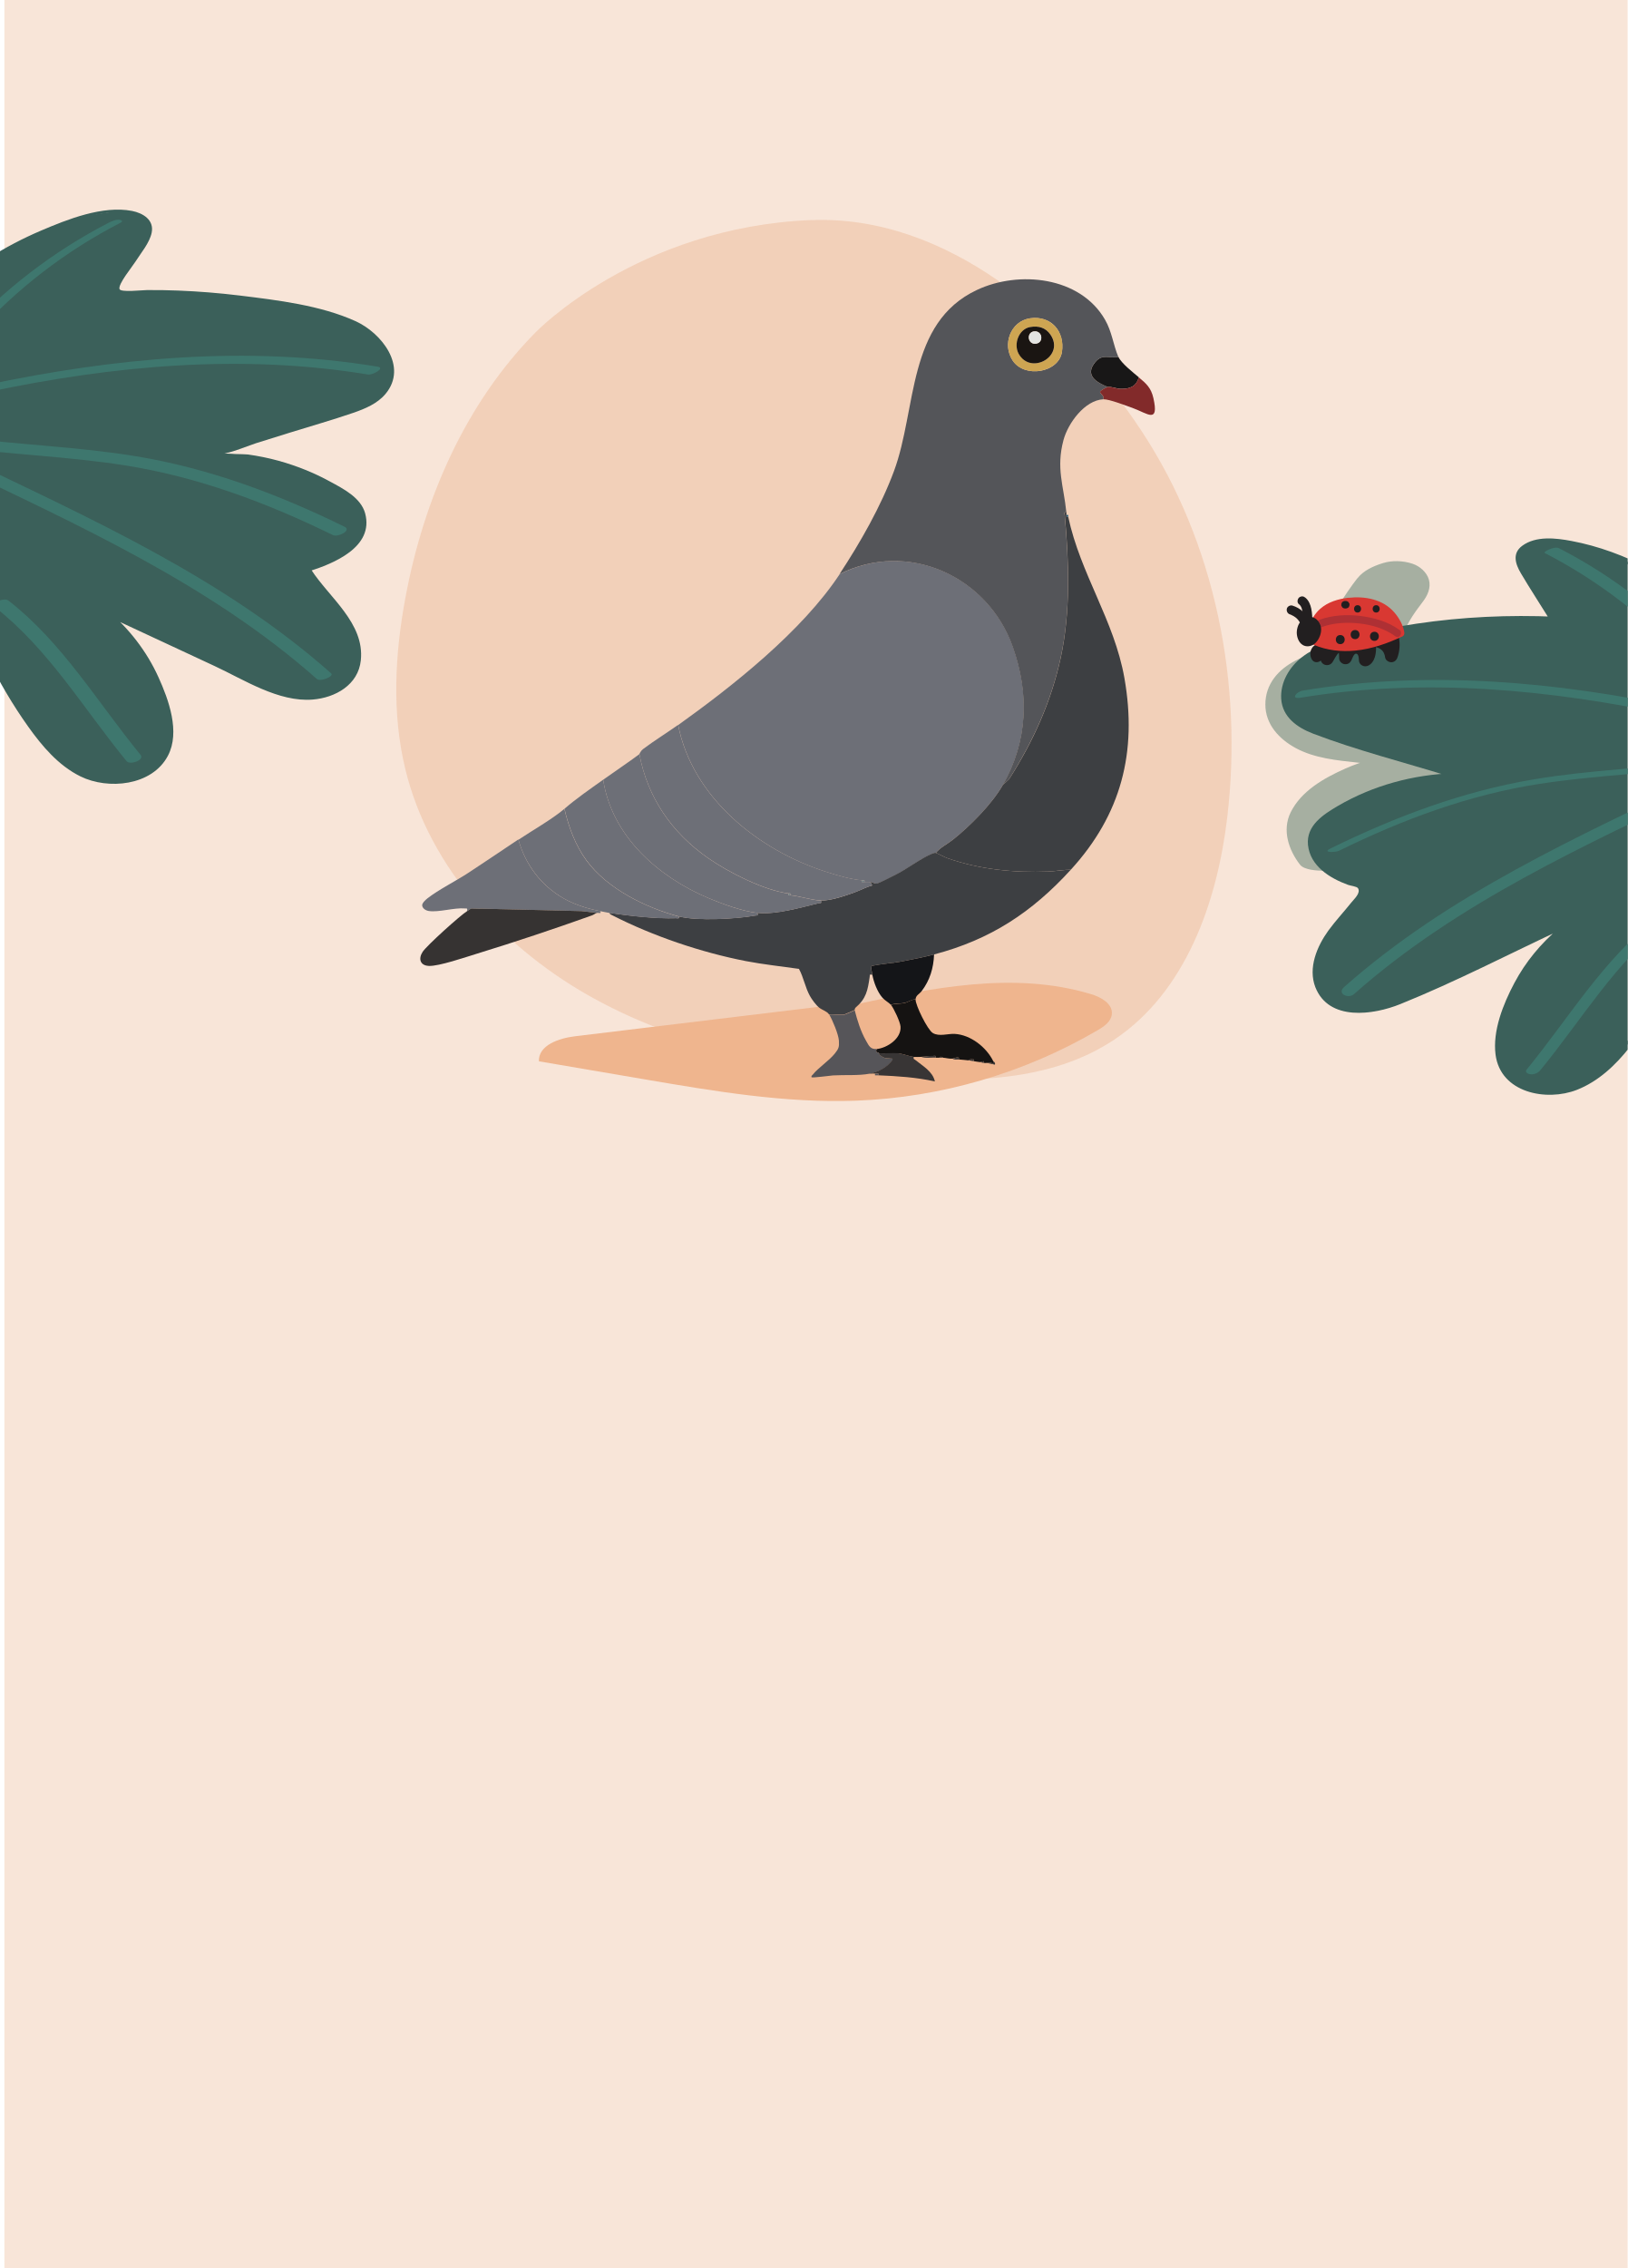
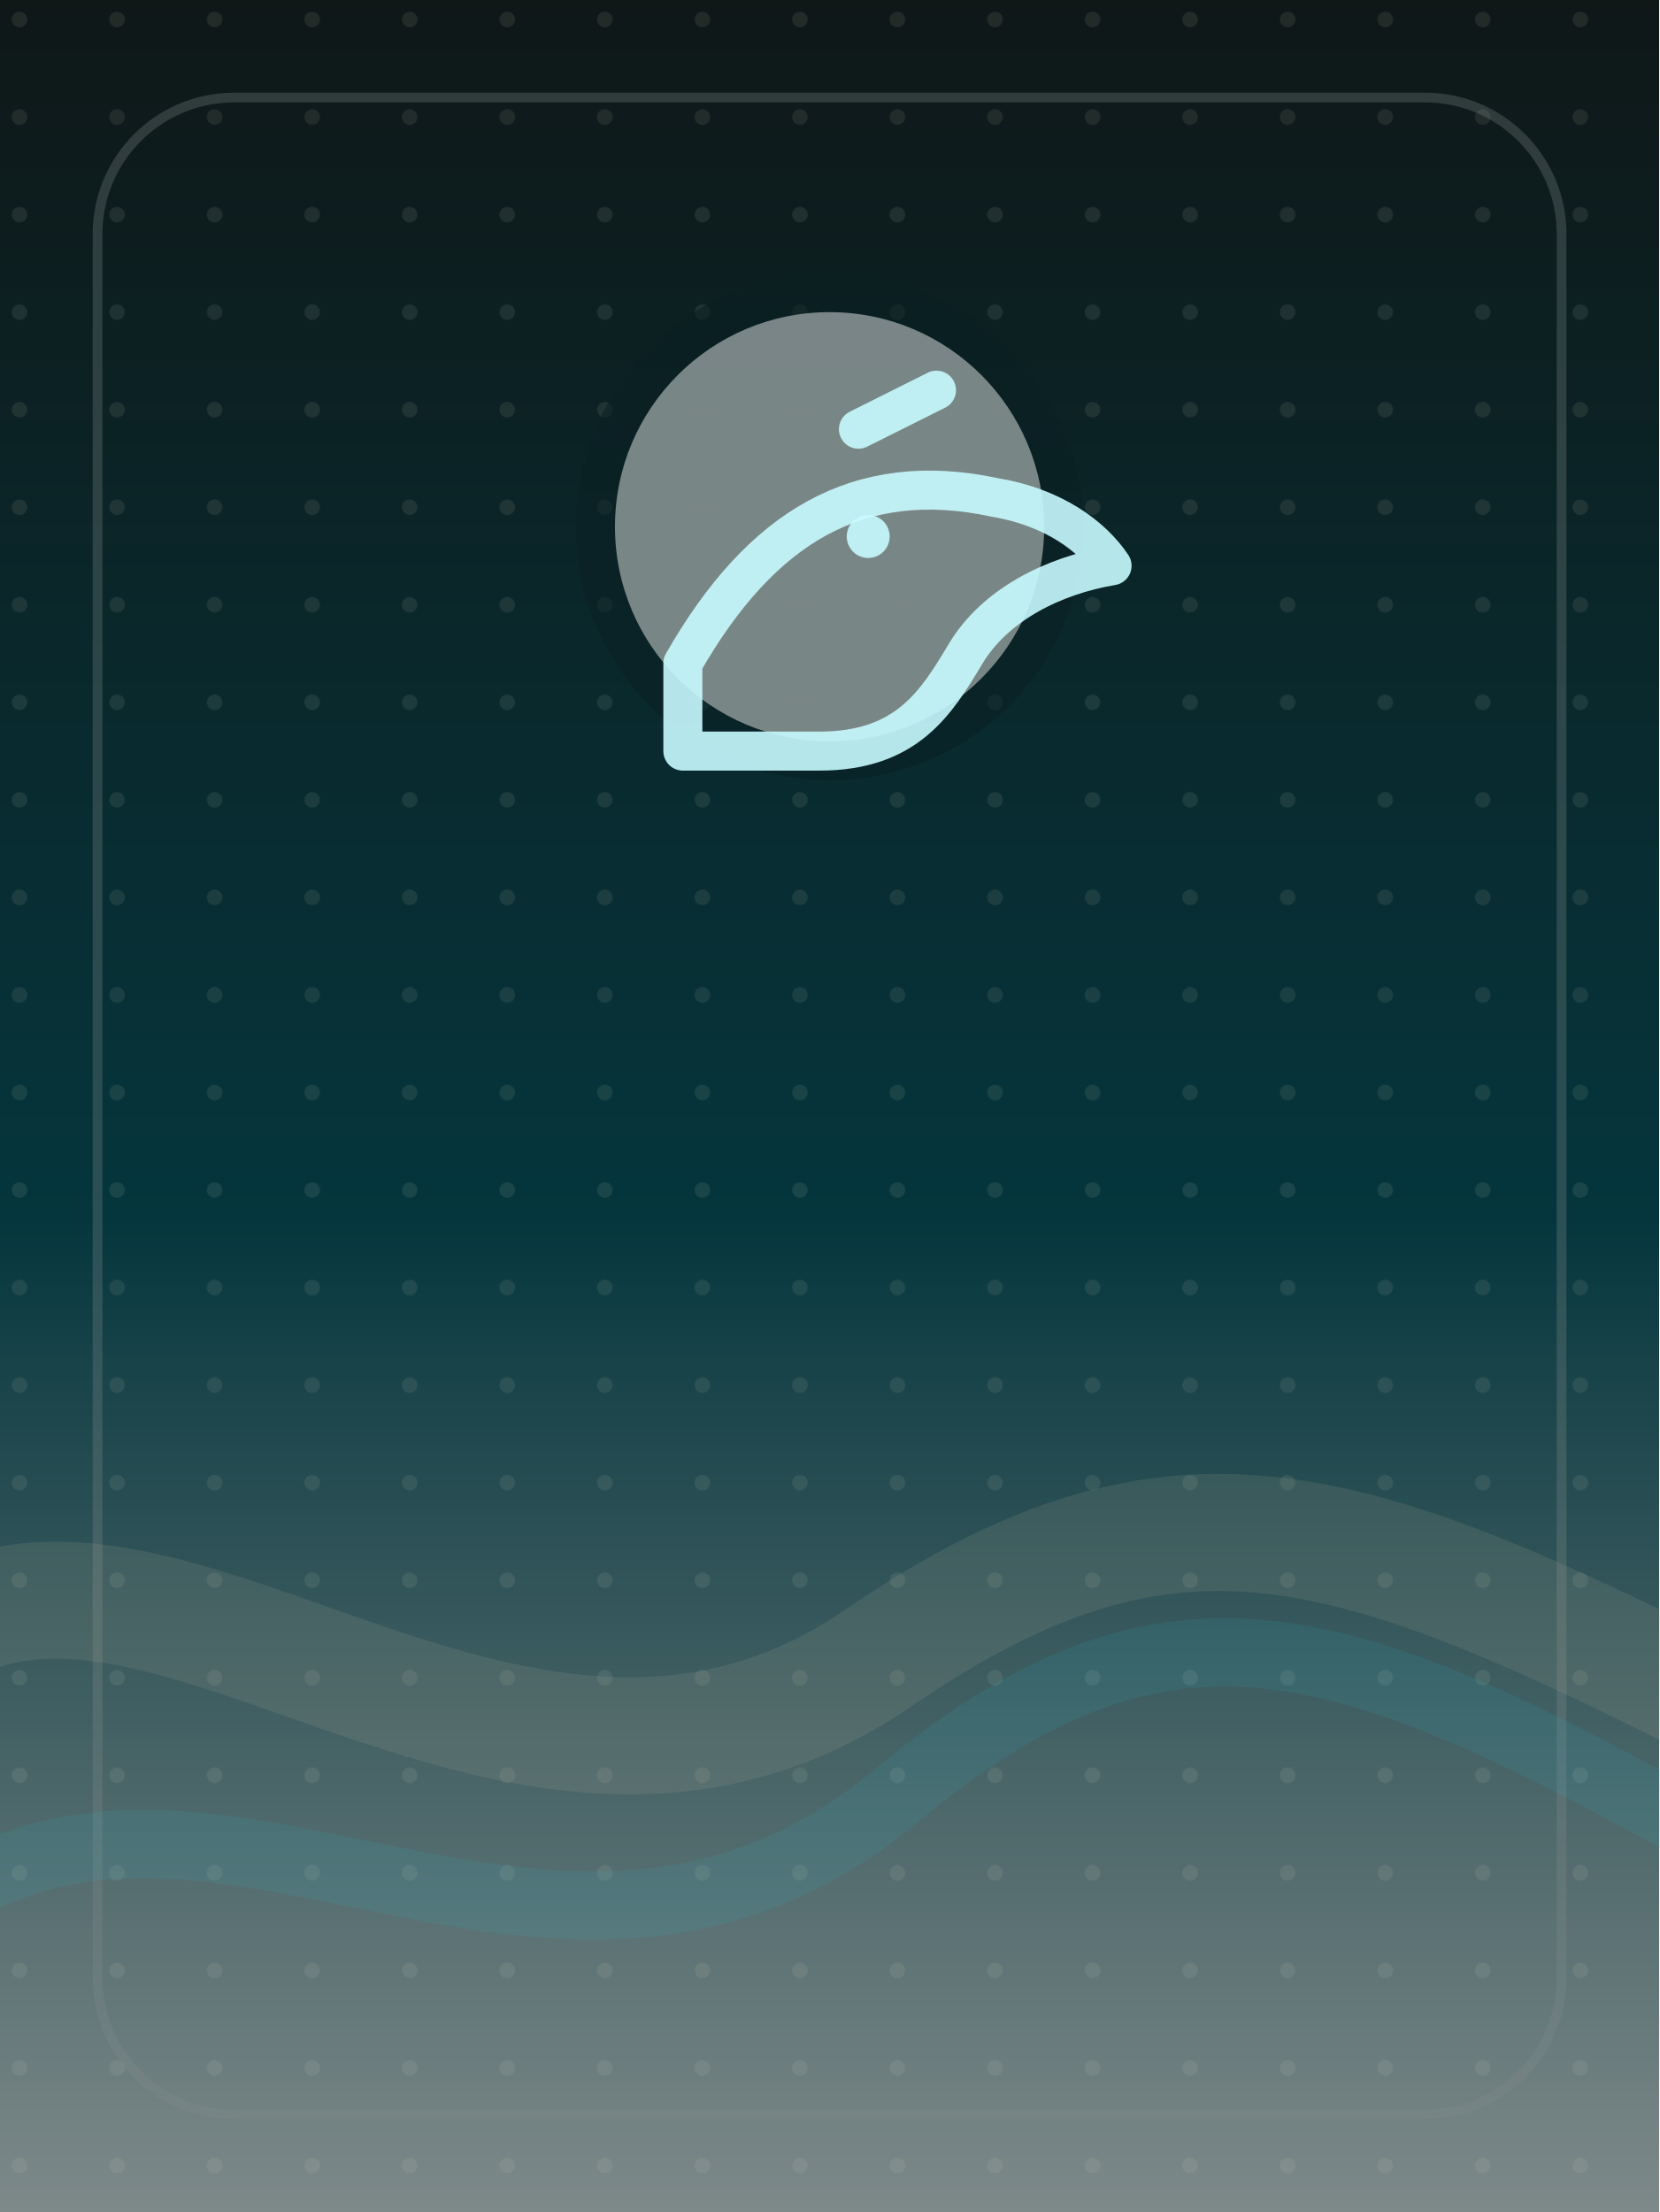
- <svg xmlns="http://www.w3.org/2000/svg" version="1.1" viewBox="0 0 159.23 221.82">
+ <svg xmlns="http://www.w3.org/2000/svg" viewBox="0 0 170.08 226.77" fill="none">
  <defs>
-     <style>
-       .st0 {
-         fill: none;
-       }
- 
-       .st1 {
-         fill: #151312;
-       }
- 
-       .st2 {
-         fill: #1a1512;
-       }
- 
-       .st3 {
-         fill: #009b65;
-       }
- 
-       .st4 {
-         fill: #efb58e;
-       }
- 
-       .st5 {
-         fill: #3b605a;
-       }
- 
-       .st6 {
-         fill: #6d6f77;
-       }
- 
-       .st7 {
-         mix-blend-mode: multiply;
-         opacity: .44;
-       }
- 
-       .st8 {
-         fill: #ae3034;
-       }
- 
-       .st9 {
-         fill: #e3e4e2;
-       }
- 
-       .st10 {
-         fill: #545559;
-       }
- 
-       .st11 {
-         fill: #e48152;
-       }
- 
-       .st12 {
-         fill: #565559;
-       }
- 
-       .st13, .st14 {
-         opacity: .2;
-       }
- 
-       .st13, .st15 {
-         fill: #dc7d3b;
-       }
- 
-       .st16 {
-         isolation: isolate;
-       }
- 
-       .st17 {
-         fill: #4ca87c;
-       }
- 
-       .st18 {
-         clip-path: url(#clippath-1);
-       }
- 
-       .st19 {
-         clip-path: url(#clippath-2);
-       }
- 
-       .st20 {
-         fill: #cea552;
-       }
- 
-       .st21 {
-         fill: #181717;
-       }
- 
-       .st22 {
-         fill: #3d3f42;
-       }
- 
-       .st23 {
-         fill: #708185;
-       }
- 
-       .st24 {
-         fill: #221f20;
-       }
- 
-       .st25 {
-         fill: #3e776e;
-       }
- 
-       .st26 {
-         fill: #822a2a;
-       }
- 
-       .st27 {
-         fill: #383535;
-       }
- 
-       .st28 {
-         fill: #141518;
-       }
- 
-       .st29 {
-         fill: #225c7a;
-       }
- 
-       .st30 {
-         fill: #363332;
-       }
- 
-       .st31 {
-         fill: #d93832;
-       }
- 
-       .st32 {
-         clip-path: url(#clippath);
-       }
-     </style>
-     <clipPath id="clippath">
-       <polygon class="st0" points="258.5 65.61 187.46 64.86 187.46 121.84 258.5 122.59 258.5 65.61" />
-     </clipPath>
-     <clipPath id="clippath-1">
-       <rect class="st0" x="-.77" y="20.27" width="42.08" height="56.43" />
-     </clipPath>
-     <clipPath id="clippath-2">
-       <rect class="st0" x="122.38" y="49.92" width="36.85" height="59.65" transform="translate(281.61 159.48) rotate(-180)" />
-     </clipPath>
+     <linearGradient id="bg" x1="0" y1="0" x2="0" y2="1">
+       <stop offset="0" stop-color="#0f1717" />
+       <stop offset="0.55" stop-color="#05363d" />
+       <stop offset="1" stop-color="#7f8a8a" />
+     </linearGradient>
+     <pattern id="dots" width="10" height="10" patternUnits="userSpaceOnUse">
+       <circle cx="2" cy="2" r="0.8" fill="#d7d2c3" opacity="0.10" />
+     </pattern>
  </defs>
-   <g class="st16">
-     <g id="Layer_1">
-       <g class="st32">
-         <g>
-           <path class="st17" d="M211.95,120.25c-9.17-.7-57.94.33-62.49.59-1.12-3.42-1.47-7.04-1.78-10.63-.39-4.51-.74-9.02-1.03-13.53l-.92-6.87c1.46-2.07,2.36-4.48,3.51-6.74,1.15-2.26,2.65-4.47,4.88-5.68.93-.5,1.97-.82,2.79-1.49,1.22-.98,1.78-2.55,2.69-3.84,1.39-1.97,3.86-3.3,6.23-2.85.89.17,1.73.57,2.63.69,2.66.33,5.1-1.89,7.78-1.72,2.55.17,4.47,2.43,6.92,3.17,1.25.38,2.62.36,3.77.95,1.85.96,2.62,3.19,4.16,4.58,1.75,1.58,4.41,2.02,5.85,3.88,1.35,1.74,1.29,4.28,2.69,5.97,1.53,1.85,4.37,2.16,5.93,3.98.97,1.13,1.29,2.66,1.78,4.06.74,2.13,1.23,2.03,7.5,8.48,6.27,6.45-2.9,16.97-2.9,16.97Z" />
-           <path class="st3" d="M181.18,78.1c-.98-1.02-1.93-2.24-3.07-3.1-1.35-1.02-3.26-.9-4.75-.25-1.3.57-2.46,1.65-2.83,3.05-.35,1.33.16,2.67.71,3.86l4.32-2.44c-3.03-1.2-6.25-3.01-9.53-1.56-2.93,1.29-4.23,4.3-4.03,7.36l5.22-1.88c-1.98-3.11-6.34-4.74-9.73-3.01-1.77.9-2.52,2.61-2.59,4.53-.03.86.04,1.75.26,2.59.29,1.12.65,1.81,1.76,2.26s3.11-.08,3.84-1.03c.37-.48.71-.98.51-1.61-.32-.98-1.55-1.16-2.43-1.09h-.08c-1.12.09-2.85.8-3.03,2.08s1.5,1.64,2.46,1.57h.08c-.81-.37-1.62-.74-2.43-1.1l.04.12.48-1.41-.07.09,3.84-1.03-.18-.07.9.56c-.39-.63-.46-1.7-.45-2.42,0-.46.19-.96.18-1.41,0-.13.03-.23.1-.31-.37.38-.8.59-1.29.63-.14.1-.23.11-.27.02.21.05.41.11.61.18.33.12.61.28.91.48.67.44,1.16,1.04,1.59,1.71.62.98,2.44.73,3.31.41,1.04-.39,1.99-1.09,1.91-2.29-.04-.68.09-1.44.35-2.07.04-.11.54-.87.53-.92-.02-.07-.96.06-.9.19.02.06.94.29,1.05.33.41.15.81.32,1.22.48.89.35,1.78.71,2.68,1.06s2.26.03,3.06-.45c.55-.33,1.63-1.19,1.26-1.99-.28-.6-.59-1.22-.7-1.88-.05-.26,0-.51-.03-.77-.05-.39.51-.23-.13-.03l-2.17.27c.06.03.1.07.14.12.13.25.46.48.67.69l1.71,1.78c.92.96,2.55.8,3.66.28.78-.36,2.27-1.62,1.34-2.59h0Z" />
-           <path class="st3" d="M171.24,101.14c-1.49-.42-2.74-1.02-4.35-.83-1.73.21-3.8,1.18-4.26,3.03-.31,1.23.2,2.44.62,3.57.53,1.45,1.07,2.91,1.6,4.36l5.22-1.86c-1.27-1.2-2.63-2.31-4.1-3.25-1.55-.99-3.27-1.98-5.14-2.14-2.11-.17-4.58.72-5.61,2.68-.82,1.55-.41,3.2.18,4.74l5.22-1.86c-1.39-1.36-3.02-2.98-4.82-3.77-2.63-1.17-5.36.35-6.91,2.48-1.1,1.51-1.94,3.53-.9,5.29,1.25,2.12,4.02,2.12,6.05,1.29.87-.36,2.16-1.51,1.36-2.51s-2.64-.66-3.65-.24c2.13-.88,1.87.36,1.37-.59-.18-.35-.15-.74-.06-1.11.11-.45.35-.84.59-1.22.09-.14.22-.27.29-.41.3-.55.39.13-.92.19l-1.31-.1c.72.13,1.42.84,1.99,1.28.67.53,1.29,1.11,1.9,1.7.86.84,2.25.76,3.29.37.76-.28,2.34-1.16,1.93-2.23-.19-.5-.39-.99-.51-1.51-.11-.48,0-.8-.03-1.25,0-.03.12-.23.11-.25.08.11-1.51.55-1.53.57-.3-.03-.27-.01.11.07l.3.1c.18.07.34.16.51.25,1.92.99,3.69,2.24,5.25,3.72.87.83,2.23.76,3.29.37.77-.28,2.33-1.15,1.93-2.23-.66-1.79-1.35-3.56-1.97-5.36-.1-.3-.23-.62-.26-.94-.05-.11-.05-.23-.03-.34.09-.33.05-.34-.11-.01-.61.63-1.24.85-1.89.64.23.06.45.13.66.21.44.15.87.33,1.32.46,1.27.36,2.93-.06,3.84-1.03.82-.87.56-1.97-.62-2.3h0Z" />
-         </g>
-       </g>
-       <g>
-         <g class="st14">
-           <path class="st15" d="M79.37,21.53c13.17-.54,25.04,9.61,32.3,20.61s9.94,24.73,8.39,37.82c-.99,8.33-4.08,17.07-11.05,21.72-6.22,4.15-14.25,4.25-21.7,3.63-10.02-.83-20.14-2.74-28.98-7.53s-16.31-12.79-18.68-22.56c-1.33-5.49-1.02-11.26.02-16.81,1.79-9.61,5.87-18.98,12.75-25.93,0,0,9.91-10.27,26.96-10.96Z" />
-         </g>
-         <rect class="st13" x=".43" width="158.8" height="221.82" />
-         <g>
-           <g class="st18">
-             <g>
-               <g>
-                 <path class="st5" d="M-5.22,28.69c3.98-3.79,10.91-7.49,16.39-7.98,1.41-.13,3.31.28,3.39,1.69.03.57-.28,1.09-.58,1.58-.96,1.54-1.91,3.07-2.87,4.61,6.78-.33,13.6.32,20.2,1.92,1.89.46,3.84,1.04,5.27,2.36s2.14,3.61,1.14,5.27c-.81,1.34-2.44,1.91-3.94,2.37-4.13,1.28-8.26,2.57-12.39,3.85,4.21.1,8.38,1.37,11.93,3.63.79.5,1.58,1.09,1.96,1.95.59,1.35-.08,2.99-1.18,3.97-1.11.98-2.56,1.44-3.97,1.88,1.05,1.71,2.59,3.08,3.69,4.76,1.1,1.68,1.7,3.95.68,5.68-.89,1.51-2.81,2.16-4.56,2.04-1.75-.12-3.38-.87-4.97-1.61-4.92-2.29-9.85-4.58-14.77-6.87,3.05,2.51,5.24,6.05,6.13,9.89.29,1.23.44,2.54.03,3.73-.91,2.65-4.37,3.7-7.04,2.82-2.66-.88-4.63-3.13-6.25-5.42-7.45-10.56-10.32-24.23-7.76-36.89" />
-                 <path class="st5" d="M-4.89,28.65c3.41-3.2,7.71-5.69,12.19-7.05,1.68-.51,5.35-1.69,6.63.16.7,1.02-.32,2.26-.85,3.12-.78,1.26-1.57,2.51-2.35,3.77-.06.09.18.08.2.07,4.37-.2,8.75,0,13.08.59,2.03.28,4.05.65,6.05,1.11,1.85.42,3.8.86,5.39,1.96,1.34.93,2.34,2.42,2.34,4.09,0,2.31-2.07,3.29-3.99,3.9-4.18,1.33-8.37,2.61-12.56,3.91-.11.03-.4.21-.12.22,4.04.14,8,1.27,11.45,3.38,1.56.96,3.01,2.24,2.36,4.25-.71,2.18-2.98,2.96-4.96,3.58-.03,0-.29.11-.25.18,1.48,2.31,3.87,4.12,4.65,6.84.35,1.23.35,2.61-.38,3.71-1.26,1.89-3.74,1.92-5.71,1.32-3.04-.93-5.95-2.59-8.83-3.93s-5.97-2.78-8.95-4.17c-.14-.06-.83.14-.71.25,3.31,2.79,6.1,7.1,6.38,11.54.17,2.64-1.57,4.71-4.24,4.92-2.29.19-4.36-1.05-5.96-2.58-3.18-3.05-5.46-7.33-7.2-11.33s-3.03-8.57-3.63-13.06c-.68-5.17-.52-10.43.5-15.55.03-.15-.7-.04-.74.14-2.02,10.21-.64,20.98,3.89,30.36,1.13,2.34,2.46,4.6,3.97,6.72,1.36,1.91,2.96,3.8,5.1,4.86,2.71,1.34,7.02.94,8.57-2.02,1.22-2.32.07-5.48-.93-7.68-1.15-2.54-2.88-4.76-5.01-6.56l-.71.25c3.73,1.74,7.46,3.47,11.19,5.21,2.91,1.35,6.28,3.56,9.62,3.29,2.21-.18,4.46-1.43,4.71-3.84.38-3.65-3.1-6.13-4.86-8.87l-.25.18c2.41-.76,6.43-2.37,5.53-5.69-.42-1.53-2.14-2.4-3.41-3.09-1.6-.88-3.31-1.56-5.08-2.05-.98-.27-1.98-.47-2.98-.61-.35-.05-2.19-.02-2.31-.14.16.16,2.82-.88,3.1-.96,1.11-.35,2.22-.69,3.33-1.04,2.06-.64,4.14-1.23,6.18-1.93,1.16-.4,2.37-.9,3.17-1.86,2.22-2.67-.41-5.97-2.94-7.11-3.45-1.56-7.63-2.05-11.36-2.51-1.98-.24-3.97-.4-5.96-.48-1.03-.04-2.05-.06-3.08-.05-.44,0-2.58.25-2.69-.1-.15-.49,1.27-2.21,1.56-2.68.53-.84,1.39-1.84,1.59-2.84.25-1.25-.86-1.91-1.92-2.12-2.87-.56-6.34.83-8.92,1.93-3.49,1.49-6.82,3.55-9.6,6.16-.15.14.54.06.67-.06h0Z" />
-               </g>
-               <path class="st25" d="M-2.42,32.72c4.04-4.47,8.84-8.17,14.2-10.93.29-.15.14-.25-.08-.29-.32-.06-.78.14-1.06.28-5.42,2.8-10.31,6.55-14.41,11.08-.21.24.19.22.34.21.29-.02.79-.12,1-.35h0Z" />
-               <path class="st25" d="M-1.23,38.35c12.25-2.59,24.81-3.77,37.23-1.72.45.07,1.75-.64.93-.77-12.8-2.11-25.72-.86-38.34,1.8-.91.19-.71.88.19.69h0Z" />
-               <path class="st25" d="M-4.55,43.71c5.57.75,11.2.93,16.74,1.8,7.14,1.12,13.9,3.65,20.37,6.82.51.25,1.85-.46,1.17-.8-6.49-3.19-13.24-5.72-20.39-6.9-5.74-.95-11.58-1.12-17.34-1.89-.66-.09-1.55.84-.55.98h0Z" />
-               <path class="st25" d="M-4.88,45.35c12.5,6.01,25.39,11.77,35.88,21.06.34.3,1.72-.26,1.4-.55-10.54-9.34-23.5-15.12-36.07-21.16-.37-.18-1.74.39-1.21.65h0Z" />
-               <path class="st25" d="M-.55,59.34c5.29,4.12,8.73,9.98,12.93,15.1.35.42,1.78-.11,1.38-.6-4.2-5.12-7.64-10.98-12.93-15.1-.44-.34-1.82.26-1.38.6h0Z" />
-             </g>
-           </g>
-           <g class="st7">
-             <path class="st25" d="M132.18,63.62c-3.31-.41-8.39,1.28-8.39,5.28,0,1.95,1.35,3.39,2.98,4.27,1.83.99,4.04,1.2,6.07,1.42,1.11.12,2.22.22,3.34.3.82.06,1.64.11,2.46.15.21.01.99.12.09,0,.66.09-.48-.06-.63-.41l.92-1.67c-.55.41.48-.25.08-.04-.15.07-.29.16-.43.24-.44.26.89-.36.2-.11-.15.06-.32.11-.47.18,1.32-.6.11-.05-.31.06-.37.1-.74.18-1.12.27-1.82.42-3.66.85-5.38,1.62-2.06.92-4.29,2.17-5.33,4.28-.85,1.74-.19,3.68.92,5.11.42.54,1.75.59,2.3.59,1.11,0,2.39-.27,3.4-.71s3.54-1.67,2.42-3.13c-.34-.44-.58-1.06-.66-1.67-.05-.36-.04-.53.05-.87.01-.04.17-.49.08-.29s.16-.19.17-.23c.17-.33-.35.26-.06.03.13-.1.27-.2.39-.31.35-.31-.6.32-.18.12.13-.06.67-.33.05-.06s.35-.13.54-.2c.52-.22-.97.28-.42.14.2-.05.4-.12.61-.17,3.52-.95,7.01-1.61,10.01-3.86.35-.26,1.17-1.09.92-1.67-.46-1.04-1.45-1.38-2.52-1.56-.64-.11-1.3-.09-1.95-.12-.22-.01-.45-.02-.67-.04.37.02.26.02-.05,0-1.87-.14-3.75-.29-5.6-.59-.18-.03-.35-.06-.53-.09-.06-.01-.62-.13-.26-.05s-.19-.06-.25-.08c-.21-.07-.42-.14-.62-.23-.16-.07-.32-.14-.47-.22.23.13-.03-.02-.11-.08-.28-.23-.56-.45-.78-.74s.1.2-.08-.11c-.07-.13-.13-.27-.19-.41-.12-.32-.2-.64-.23-.97-.01-.09,0-.33-.02-.11,0-.14.04-.28.07-.42.03-.11.07-.52.08-.29-.08.13-.08.13,0,.02.29-.36.03-.17-.78.58l-5.35,1.12.23.03c2.01.25,4.59-.29,6.15-1.65.46-.4,1.1-.98.92-1.67-.18-.66-1.06-.92-1.63-.99h0Z" />
-           </g>
-           <g class="st7">
-             <path class="st25" d="M132.79,56.55c-2.43,3.19-6,8.97-1.65,12.21.7.52,1.77.67,2.6.61.95-.07,2.12-.44,2.86-1.05.61-.5,1.29-1.21,1.33-2.05.04-.8-.28-1.45-.93-1.94-.1-.08-.2-.16-.29-.24l.55.53c-.22-.21-.4-.46-.53-.73l.32.67c-.17-.36-.26-.74-.29-1.13l.05.74c-.04-.59.06-1.17.22-1.74l-.21.74c.35-1.18.94-2.27,1.6-3.3l-.45.7c.38-.58.78-1.15,1.21-1.7.47-.61.83-1.38.61-2.17-.2-.74-.91-1.34-1.62-1.57-.93-.3-1.97-.34-2.9-.05s-1.89.72-2.49,1.5h0Z" />
-           </g>
-           <g class="st19">
-             <g>
-               <g>
-                 <path class="st5" d="M167.77,60.56c-3.86-3.68-10.58-7.26-15.89-7.74-1.37-.12-3.21.27-3.29,1.64-.03.55.27,1.06.57,1.53.93,1.49,1.86,2.98,2.78,4.47-6.57-.32-13.19.31-19.59,1.87-1.83.45-3.72,1.01-5.11,2.29s-2.08,3.5-1.1,5.11c.79,1.3,2.37,1.85,3.82,2.3,4,1.25,8.01,2.49,12.01,3.74-4.08.1-8.13,1.33-11.57,3.52-.76.49-1.53,1.06-1.9,1.89-.57,1.31.07,2.9,1.15,3.85,1.07.95,2.49,1.4,3.85,1.83-1.02,1.66-2.51,2.99-3.58,4.62-1.06,1.63-1.65,3.83-.66,5.5.87,1.46,2.72,2.09,4.42,1.98s3.28-.84,4.82-1.56c4.78-2.22,9.55-4.44,14.33-6.67-2.96,2.44-5.08,5.86-5.95,9.59-.28,1.19-.43,2.46-.03,3.62.88,2.57,4.24,3.59,6.83,2.74,2.58-.85,4.49-3.03,6.06-5.26,7.22-10.24,10.01-23.49,7.52-35.77" />
-                 <path class="st5" d="M168.11,60.44c-3.89-3.66-9.1-6.54-14.37-7.53-1.52-.29-3.48-.52-4.82.47-1,.74-.68,1.77-.12,2.71.89,1.51,1.86,2.98,2.78,4.47l.6-.24c-4.55-.2-9.11.01-13.61.68-2.23.33-4.45.76-6.63,1.32-1.6.41-3.23.92-4.55,1.94-1.25.96-2.15,2.48-2.05,4.09.12,1.79,1.56,2.8,3.11,3.4,4.29,1.64,8.85,2.79,13.24,4.15l.54-.28c-3.98.14-7.89,1.19-11.34,3.2-1.43.84-3.12,1.92-2.93,3.82.22,2.08,2.14,3.25,3.91,3.9.24.09.86.15.98.33.3.47-.38,1.06-.65,1.4-.74.93-1.55,1.79-2.25,2.75-1.11,1.54-2,3.64-1.27,5.53,1.32,3.36,5.67,2.72,8.3,1.66,5.46-2.2,10.75-4.96,16.08-7.44h-.53c-1.79,1.5-3.28,3.3-4.38,5.37s-2.14,4.68-1.84,7.01c.49,3.74,4.97,4.61,7.96,3.44,4.14-1.63,6.77-6.25,8.76-9.97,2.3-4.32,3.9-9.01,4.77-13.83,1.02-5.7.97-11.55-.16-17.23-.03-.14-.76.03-.72.19,1.71,8.65.9,17.71-2.28,25.94-1.52,3.92-3.55,7.77-6.17,11.06-1.64,2.06-3.89,4.2-6.72,4.08-1.84-.08-3.75-1.06-4.45-2.84-.91-2.33.26-5.33,1.3-7.45,1.1-2.25,2.67-4.22,4.59-5.84.18-.15-.47-.04-.53,0-2.98,1.39-5.97,2.78-8.95,4.17-1.42.66-2.84,1.32-4.25,1.98-1.7.79-3.44,1.75-5.33,1.94-3.15.32-5.61-2.03-4.79-5.21.7-2.71,3.09-4.5,4.55-6.78.03-.04-.03-.06-.06-.07-1.64-.51-3.49-1.1-4.5-2.6s-.77-3.16.63-4.29c3.2-2.6,7.77-3.78,11.81-3.91.09,0,.77-.2.54-.28-3.85-1.2-7.7-2.39-11.55-3.59-1.5-.47-3.35-.95-4.22-2.41s-.42-3.18.5-4.41c1.36-1.82,3.74-2.41,5.84-2.9s4.28-.9,6.44-1.19c4.12-.55,8.27-.72,12.41-.53.07,0,.67-.12.6-.24-.68-1.08-1.35-2.17-2.03-3.25-.52-.84-1.73-2.18-1.2-3.25.46-.91,1.93-.97,2.84-.88.47.05.93.13,1.4.22,1.16.23,2.3.57,3.41.97,3.92,1.42,7.66,3.64,10.7,6.5.13.13.78-.15.68-.24h0Z" />
-               </g>
-               <path class="st25" d="M166.39,64.29c-3.94-4.36-8.64-7.98-13.87-10.67-.26-.13-.68,0-.93.1-.06.02-.65.28-.44.38,5.22,2.7,9.93,6.31,13.87,10.67.23.25,1.56-.27,1.37-.48h0Z" />
-               <path class="st25" d="M164.44,69.24c-12.17-2.57-24.64-3.73-36.98-1.7-.65.11-1.23.87-.23.7,12.12-2,24.35-.81,36.3,1.71.4.09,1.69-.55.91-.71h0Z" />
-               <path class="st25" d="M166.99,74.37c-5.64.76-11.36.91-16.97,1.86-6.96,1.17-13.55,3.66-19.87,6.76-.86.42.48.39.84.22,6.25-3.07,12.75-5.49,19.66-6.55,5.33-.82,10.74-1,16.08-1.72.6-.08,1.28-.7.26-.56h0Z" />
-               <path class="st25" d="M166.53,75.97c-12.21,5.87-24.8,11.5-35.04,20.57-.73.65.41,1.18.97.69,10.15-8.99,22.62-14.56,34.72-20.38.89-.43.1-1.24-.65-.88h0Z" />
-               <path class="st25" d="M161.98,89.86c-5.17,4.03-8.53,9.75-12.63,14.75-.23.28.19.45.4.46.36.03.73-.13.95-.41,4.04-4.93,7.35-10.57,12.45-14.54.27-.21.11-.46-.15-.55-.34-.12-.76.07-1.02.27h0Z" />
-               <g>
-                 <path class="st11" d="M131.23,62.86c.8,0,.81-1.25,0-1.25s-.81,1.25,0,1.25h0Z" />
-                 <path class="st24" d="M135.67,62.72c.07.44,0,.87-.16,1.29h1.21c-.15-1.01-1.09-1.92-2.13-1.92-.57,0-1.03.36-1.18.91-.06.22-.08.46-.09.69,0,.09,0,.3-.08.35l.94.54c0-.89-.51-1.84-1.51-1.87-.89-.03-1.35.78-1.64,1.49l1.23.17c.04-.8-.24-1.74-1.19-1.79s-1.34.87-1.78,1.55l1.16.32c0-.73-.43-1.51-1.25-1.51s-1.23.83-.89,1.51c.37.72,1.45.08,1.08-.63.07.23,0,.36-.22.37-.03-.02-.04-.02-.01,0,0,0,.04.25.04.25,0,.64.83.83,1.16.32.21-.32.34-.67.63-.93.04-.03-.01-.04-.01,0,.01.18.04.34.03.52-.02.31.25.58.54.61.33.04.56-.15.69-.45.06-.14.21-.56.4-.58.27-.02.3.46.3.62,0,.49.52.76.94.54.62-.33.75-1.15.74-1.79,0-.14.09.04-.04,0,.04.01.09,0,.13.02.13.05.25.09.37.18.27.2.39.49.43.81.04.27.35.46.6.46.29,0,.51-.2.6-.46.23-.64.26-1.29.16-1.95-.05-.33-.47-.52-.77-.44-.36.1-.49.43-.44.77h0Z" />
-                 <g>
-                   <path class="st31" d="M131.9,58.83c-3.11.37-3.4,2.36-3.73,3.22-.04.11-.08.25-.02.35.04.08.13.13.21.17,1.35.66,2.9.84,4.38.66,1.49-.17,2.92-.68,4.27-1.33,0,0-.59-3.62-5.11-3.08Z" />
-                   <path class="st31" d="M131.9,58.46c-1,.13-1.98.41-2.75,1.09-.52.46-.86,1.06-1.1,1.7-.08.23-.16.46-.24.69-.2.63.18.9.73,1.13,1.27.54,2.68.7,4.05.56,1.62-.16,3.15-.7,4.62-1.39.16-.08.2-.27.17-.42-.12-.71-.52-1.4-.98-1.93-1.12-1.29-2.87-1.6-4.5-1.42-.47.05-.48.8,0,.75,1.46-.16,3.02.06,4.01,1.25.36.44.65.99.74,1.55l.17-.42c-1.38.66-2.86,1.18-4.39,1.31-.74.06-1.49.04-2.22-.1-.35-.07-.7-.16-1.04-.28-.25-.09-.67-.14-.61-.44.11-.54.39-1.14.72-1.57.62-.81,1.63-1.16,2.62-1.29.47-.06.48-.81,0-.75Z" />
-                 </g>
-                 <path class="st8" d="M136.89,61.6c-1.09-.8-2.44-1.18-3.76-1.35s-2.75-.1-4.02.36c-.45.16-.26.89.2.72,1.18-.43,2.47-.49,3.71-.35s2.48.52,3.5,1.26c.39.29.76-.37.38-.65h0Z" />
-                 <path class="st24" d="M132.57,62.51c.57,0,.58-.89,0-.89s-.58.89,0,.89h0Z" />
-                 <path class="st24" d="M131.12,63c.57,0,.58-.89,0-.89s-.58.89,0,.89h0Z" />
-                 <path class="st24" d="M134.46,62.68c.57,0,.58-.89,0-.89s-.58.89,0,.89h0Z" />
-                 <path class="st24" d="M132.81,59.91c.46,0,.46-.72,0-.72s-.46.72,0,.72h0Z" />
-                 <path class="st24" d="M131.57,59.51h.09s.1,0,.14-.03c.04-.01.08-.04.12-.07.03-.03.06-.07.07-.12.02-.04.03-.09.03-.14v-.1c-.03-.06-.06-.11-.1-.16l-.07-.06c-.06-.03-.12-.05-.18-.05h-.09s-.1,0-.14.03c-.04.01-.08.04-.12.07-.03.03-.06.07-.07.12-.02.04-.03.09-.03.14v.1c.03.06.06.11.1.16l.07.06c.06.03.12.05.18.05h0Z" />
-                 <path class="st24" d="M134.63,59.91c.46,0,.46-.72,0-.72s-.46.72,0,.72h0Z" />
-                 <g>
-                   <path class="st24" d="M127.79,60.88c.2-.12.48-.08.66.07s.27.39.27.63-.08.47-.2.67c-.08.14-.19.28-.33.37s-.33.12-.48.04c-.12-.06-.21-.18-.26-.3-.17-.36-.14-.81.07-1.15.03-.05.06-.1.12-.12s.12-.02.15.03" />
-                   <path class="st24" d="M128.04,61.31c.08-.05-.12.04-.01,0,.03,0,.06-.01.09-.02l-.13.02c.05,0,.1,0,.16,0l-.13-.02s.07.02.1.02c.05.02.03.01-.05-.02.02,0,.03.02.05.02.02,0,.03.02.04.03-.07-.05-.08-.06-.04-.03.02.02.04.05.07.07.02.03.01.01-.04-.05.01.01.02.03.03.05,0,.02.02.03.03.05.02.05.02.03-.02-.05,0,.07.04.14.05.21l-.02-.13c0,.09,0,.17,0,.26l.02-.13c-.02.1-.06.2-.08.3.03-.12.02-.05,0,0,0,.02-.02.04-.03.06-.02.05-.05.09-.08.14,0,.01-.03.05-.04.06.02-.02.07-.09.02-.03-.02.02-.03.03-.05.05-.01.01-.08.07-.01.02s0,0-.02,0c-.02.01-.09.05-.01.01s0,0-.02,0c-.03,0-.05.01-.08.02l.13-.02s-.07,0-.11,0l.13.02s-.04,0-.05,0c-.05-.02-.04,0,.04.02-.02,0-.03-.02-.05-.03l.06.05s-.03-.02-.04-.04c-.03-.04-.03-.03.03.04-.01-.03-.04-.05-.05-.08,0-.01-.01-.02-.02-.04-.02-.05-.02-.03.02.04,0-.03-.02-.06-.03-.09-.02-.07-.04-.14-.05-.21l.02.13c-.01-.11-.01-.21,0-.31l-.02.13c0-.05.02-.1.03-.15.01-.04.02-.11.05-.15-.02.03-.05.1,0,.03.01-.02.02-.04.03-.06.02-.04.08-.09-.01,0,.08-.09-.23.09-.12.07l-.13.02s.03,0,.04,0l-.13-.02c-.06-.02-.11-.05-.15-.09.17.2.54.19.71,0,.2-.22.18-.49,0-.71-.14-.16-.4-.23-.6-.17s-.35.19-.46.36c-.14.23-.21.49-.24.75-.05.49.14,1.12.59,1.38.3.17.65.15.95,0,.23-.11.41-.32.54-.53.26-.42.4-.98.21-1.45-.11-.29-.31-.55-.59-.68-.33-.15-.69-.16-1.01.02-.23.13-.33.46-.18.69s.44.32.69.18h0Z" />
-                 </g>
-                 <path class="st24" d="M128.14,60.83c-.14-.38-.36-.72-.66-1s-.65-.48-1.04-.6c-.22-.07-.5.08-.55.31s.07.48.31.55c.07.02.14.05.21.08l-.11-.04c.17.07.33.17.48.28l-.09-.07c.15.11.28.25.39.39l-.07-.09c.11.14.2.3.27.46l-.04-.11s.02.05.03.08c.04.11.1.2.21.27.1.06.24.08.34.04.21-.07.4-.32.31-.55h0Z" />
-                 <path class="st24" d="M128.36,60.89c.04-.45.01-.92-.08-1.36-.08-.39-.25-.81-.57-1.07-.1-.08-.19-.13-.32-.13-.11,0-.24.05-.32.13-.15.16-.2.48,0,.63.03.03.07.05.1.09.01.02.03.03.04.05-.04-.05-.04-.05-.01-.01.03.05.1.13.11.2-.02-.06-.03-.06,0-.02,0,.02.02.04.02.06.01.03.02.06.03.09.02.08.04.17.06.26,0,.05.02.09.03.14,0,.03,0,.05.01.08,0-.05,0-.05,0,0,.01.09.02.18.02.28,0,.2,0,.4-.02.59-.02.23.22.46.45.45.26-.01.42-.2.45-.45h0Z" />
-               </g>
-             </g>
-           </g>
-           <path class="st4" d="M82,98.24c-8.58,1.04-17.16,2.07-25.74,3.11-1.57.19-3.6.87-3.54,2.45,3.44.59,6.88,1.17,10.32,1.76,6.86,1.17,13.79,2.35,20.74,2.09,8.28-.31,16.47-2.71,23.62-6.9.62-.36,1.3-.84,1.37-1.55.11-1.02-1.05-1.68-2.04-1.97-7.55-2.28-15.65-.6-23.35,1.08" />
-           <g>
-             <path class="st6" d="M98.11,76.77c-1.06,1.86-3.19,4.02-4.88,5.35-.55.43-1.24.76-1.68,1.3-.15-.02-.25.04-.38.1-1.07.44-2.4,1.46-3.5,2.02-.37.19-1.57.82-1.88.88-.19.04-.41-.13-.62-.15-.2-.02-.41.01-.6,0v-.17c-.09,0-.17,0-.26,0-1.13-.1-2.43-.49-3.52-.84-6.6-2.11-13.06-7.26-14.44-14.35,5.37-3.84,12.12-9.18,15.8-14.76,6.68-3.37,14.5.21,16.94,7.1,1.64,4.62,1.47,9.23-.97,13.53Z" />
-             <path class="st10" d="M109.42,34.91c-.92.17-1.57-.36-2.29.52-1.05,1.28.14,1.98,1.25,2.42-.13.02-.74.34-.77.48.09.28.43.36.34.72-1.84.09-3.47,2.35-3.91,3.99-.74,2.77.02,4.46.28,7.06-.26-.05-.18.12-.16.29.41,4.6.59,9.43-.4,13.96-.93,4.29-2.7,8.17-5.05,11.87l-.61.56c2.45-4.3,2.61-8.91.97-13.53-2.44-6.89-10.26-10.46-16.94-7.1,2.02-3.07,4.04-6.6,5.33-10.08,2.25-6.07,1.25-14.49,8.11-17.71,4.1-1.93,10.1-1.32,12.53,2.9.69,1.19.8,2.46,1.31,3.65ZM100.77,31.13c-1.91.28-2.76,2.58-1.69,4.15,1.19,1.75,4.5,1.16,4.81-.85s-1.07-3.6-3.12-3.3Z" />
-             <path class="st22" d="M91.55,83.42c.14.02.85.41,1.1.5,3.16,1.12,6.55,1.45,9.91,1.32.71-.03,1.48-.17,2.2-.18-3.8,4.16-7.84,6.83-13.38,8.29-.94.25-2.13.49-3.09.67s-2.03.24-3.03.46c-.05.29.02.57.08.85-.34-.02-.22-.03-.26.21-.19,1.33-.34,2.13-1.39,3.02-.07.06-.07.21-.08.22-.04.03-.94.42-1,.43-.44.08-1.04-.05-1.51,0-.18-.3-.66-.42-.95-.65-.32-.25-.72-.8-.92-1.16-.46-.83-.62-1.83-1.07-2.64-1.73-.25-3.47-.43-5.19-.76-4.37-.85-9.09-2.45-13.05-4.47-.12-.06-.26-.1-.31-.25,1.93.29,4.59.59,6.52.52.17,0,.35.09.3-.17,1.74.46,5.64.25,7.47-.09.23-.04.24.09.21-.26,1.81.19,4.2-.52,6-.95.21-.05.24.09.21-.26.94.04,2.4-.47,3.3-.8.57-.21,1.12-.51,1.7-.67l-.17-.34c.21.02.43.19.62.15.31-.06,1.51-.7,1.88-.88,1.11-.56,2.43-1.58,3.5-2.02.13-.05.23-.11.38-.1Z" />
-             <path class="st22" d="M104.33,50.1c0,.08,0,.17,0,.26,0,.06,0,.12,0,.17h.17c1.2,5.63,4.5,10.12,5.5,15.78,1.28,7.26-.33,13.38-5.24,18.75-.72,0-1.49.15-2.2.18-3.35.13-6.75-.2-9.91-1.32-.26-.09-.96-.48-1.1-.5.44-.54,1.14-.87,1.68-1.3,1.68-1.33,3.82-3.49,4.88-5.35l.61-.56c2.36-3.69,4.12-7.58,5.05-11.87.98-4.53.81-9.35.4-13.96-.01-.17-.1-.33.16-.29Z" />
-             <path class="st6" d="M66.34,70.9c1.38,7.09,7.83,12.24,14.44,14.35,1.09.35,2.39.74,3.52.84v.17c.09,0,.17,0,.26,0,.2.01.41-.02.6,0l.17.34c-.59.16-1.14.47-1.7.67-.91.33-2.37.83-3.3.8-1-.04-2.03-.42-3.02-.52v-.17c-.06,0-.12,0-.17,0-2.39-.3-5.9-2.08-7.88-3.47-3.53-2.47-5.91-5.89-6.71-10.17.02-.02.14-.31.35-.47,1.12-.84,2.35-1.6,3.45-2.38Z" />
-             <path class="st6" d="M62.55,73.75c.8,4.28,3.18,7.7,6.71,10.17,1.98,1.39,5.49,3.17,7.88,3.47v.17c.06,0,.12,0,.17,0,.99.1,2.02.48,3.02.52.03.35,0,.21-.21.26-1.8.43-4.19,1.13-6,.95-1.43-.15-3.46-.88-4.81-1.45-4.91-2.07-9.46-6.06-10.3-11.58,1.17-.84,2.4-1.65,3.54-2.5Z" />
-             <path class="st6" d="M59.01,76.26c.84,5.52,5.39,9.51,10.3,11.58,1.34.57,3.38,1.31,4.81,1.45.03.35.01.21-.21.26-1.83.34-5.73.55-7.47.09-3.26-.86-7.03-2.71-9.06-5.49-1.1-1.5-1.73-3.25-2.16-5.05,1.23-1.05,2.47-1.9,3.8-2.85Z" />
-             <path class="st6" d="M66.43,89.64c.05.26-.13.17-.3.17-1.93.08-4.59-.23-6.52-.52-.25-.04-.59-.12-.86-.17-1.24-.24-2.5-.62-3.62-1.26-2.2-1.26-3.73-3.3-4.41-5.73,1.34-.9,3.32-2.02,4.49-3.02.43,1.8,1.06,3.54,2.16,5.05,2.03,2.77,5.8,4.62,9.06,5.49Z" />
-             <path class="st6" d="M50.72,82.13c.68,2.44,2.21,4.48,4.41,5.73,1.11.64,2.38,1.02,3.62,1.26v.17c-.1.02-.26-.02-.35,0l-1.51-.18-10.8-.26c-.15.12-.26.18-.39.26.01-.3.05-.24-.21-.26-1.07-.09-2.57.4-3.54.25-.28-.04-.63-.24-.65-.56,0-.23.34-.54.52-.68,1.07-.84,2.83-1.72,4.04-2.52,1.62-1.07,3.23-2.15,4.84-3.23Z" />
-             <path class="st30" d="M58.4,89.29c-.21.06-.31.18-.49.24-3.66,1.31-7.56,2.61-11.27,3.75-1.05.32-3.72,1.24-4.69,1.19-.86-.04-1.04-.71-.6-1.38.41-.62,3.67-3.56,4.35-3.98.13-.08.24-.15.39-.26l10.8.26,1.51.18Z" />
-             <path class="st1" d="M89.57,97.75c-.01.57,1.17,2.97,1.68,3.28.62.38,1.5.05,2.15.09,1.56.09,3.1,1.3,3.77,2.67v.26c-.22-.17-.45-.08-.6-.09-.11,0-.23.01-.35,0v-.17s-.35.09-.35.09c-.2-.02-.4-.06-.6-.09v-.17c-.16.01-.42-.07-.52.09-.31-.04-.63-.06-.95-.09v-.17c-.2-.09-.52.08-.6.09-.37.03-.66-.08-.95-.09-.08-.11-.3-.14-.35,0-.11,0-.23,0-.35,0,.05-.26-.13-.17-.3-.17-.42-.02-.84.08-1.17.09-.22,0-.48.02-.69,0-.48-.05-1.01-.3-1.51-.34-.6-.05-1.25.04-1.85,0-.14-.14-.44-.06-.26-.43,1.03-.11,2.41-1.02,2.33-2.19-.03-.45-.65-1.78-.94-2.13.44-.15.94-.08,1.4-.2.33-.09.64-.36,1.02-.32Z" />
-             <path class="st12" d="M83.61,98.79c.27,1.03.58,2.06,1.11,2.99.28.5.44.87,1.05.81-.18.37.12.3.26.43,0,0-.02.11.06.18.49.37.57.28,1.11.34.12.01.15-.04.13.13-.5.72-1.39,1.18-2.24,1.34-1.12.21-2.42.1-3.59.17-.29.02-2.02.26-2.11.18-.04-.15.06-.17.13-.26.5-.65,1.59-1.35,2.16-2.07.37-.47.43-.63.39-1.25s-.63-2.03-.95-2.55c.46-.05,1.06.07,1.51,0,.05,0,.95-.39,1-.43Z" />
-             <path class="st28" d="M91.38,93.35c-.05,1.33-.41,2.52-1.21,3.58-.22.29-.59.42-.6.82-.37-.03-.68.24-1.02.32-.46.12-.96.04-1.4.2-.18-.21-.58-.41-.82-.69-.5-.57-.85-1.5-.99-2.25-.05-.28-.12-.57-.08-.85,1-.22,2.03-.27,3.03-.46s2.15-.42,3.09-.67Z" />
-             <path class="st21" d="M109.42,34.91c.26.6,1.43,1.52,1.99,1.99-.24.9-.88,1.15-1.77,1.13-.4-.01-.89-.23-1.25-.18-1.11-.44-2.3-1.14-1.25-2.42.72-.88,1.37-.34,2.29-.52Z" />
-             <path class="st26" d="M107.95,39.05c.09-.37-.25-.45-.34-.72.03-.14.64-.47.77-.48.36-.05.84.17,1.25.18.89.02,1.53-.23,1.77-1.13.73.61,1.21,1.02,1.44,2.05.56,2.52-.58,1.49-1.94.99-.64-.23-2.38-.91-2.96-.89Z" />
-             <path class="st27" d="M89.39,103.36c-.05.25.03.21.16.31.72.59,1.7,1.12,1.91,2.1-1.82-.41-3.67-.52-5.52-.6v-.17c-.11,0-.23,0-.35,0-.17,0-.35,0-.52,0,.85-.16,1.74-.62,2.24-1.34.02-.17,0-.11-.13-.13-.54-.06-.62.03-1.11-.34-.08-.06-.05-.17-.06-.18.6.04,1.26-.05,1.85,0,.5.05,1.03.3,1.51.34Z" />
-             <path class="st27" d="M90.08,103.36c.33,0,.75-.1,1.17-.09.17,0,.35-.09.3.17-.48-.02-1.04.09-1.47-.09Z" />
-             <path class="st27" d="M97.16,103.79s.26.12.17.34l-.78-.17c.15,0,.39-.09.6.09v-.26Z" />
-             <path class="st27" d="M93.19,103.54c.08,0,.4-.17.6-.09v.17c-.2-.01-.44.06-.6-.09Z" />
-             <path class="st27" d="M94.75,103.71c.1-.15.36-.07.52-.09v.17c-.2-.02-.37-.07-.52-.09Z" />
-             <path class="st27" d="M92.24,103.45c-.08,0-.24,0-.35,0,.05-.14.27-.11.35,0Z" />
-             <path class="st27" d="M95.87,103.88l.34-.09v.17c-.16-.02-.29-.08-.34-.09Z" />
-             <path class="st12" d="M85.6,105c.11,0,.23,0,.35,0v.17c-.12,0-.23,0-.35,0v-.17Z" />
-             <path class="st29" d="M104.33,50.36h.17c.01.06,0,.12,0,.17h-.17c0-.06,0-.12,0-.17Z" />
-             <path class="st23" d="M84.3,86.1c.09,0,.17,0,.26,0v.17c-.09,0-.17,0-.26,0v-.17Z" />
-             <path class="st20" d="M100.77,31.13c2.05-.3,3.44,1.31,3.12,3.3s-3.63,2.6-4.81.85c-1.06-1.57-.22-3.87,1.69-4.15ZM100.77,31.99c-1.11.21-1.64,1.66-1.1,2.62,1.18,2.12,4.56.22,3.1-1.89-.47-.68-1.19-.88-1.99-.73Z" />
-             <path class="st23" d="M77.14,87.39c.06,0,.12,0,.17,0v.17c-.06,0-.12,0-.17,0v-.17Z" />
-             <path class="st2" d="M100.77,31.99c.81-.15,1.52.05,1.99.73,1.46,2.11-1.91,4.01-3.1,1.89-.53-.96,0-2.41,1.1-2.62ZM101.11,32.42c-.72.13-.57,1.36.3,1.18.73-.15.55-1.33-.3-1.18Z" />
-             <path class="st9" d="M101.11,32.42c.86-.15,1.04,1.03.3,1.18-.87.18-1.02-1.05-.3-1.18Z" />
-           </g>
-         </g>
-       </g>
-     </g>
-   </g>
+   <rect width="170.08" height="226.77" fill="url(#bg)" />
+   <rect width="170.08" height="226.77" fill="url(#dots)" />
+   <rect x="10" y="10" width="150.08" height="206.77" rx="14" stroke="#7f8a8a" opacity="0.30" />
+   <circle cx="85.04" cy="54" r="26" fill="#0a1f22" opacity="0.55" />
+   <circle cx="85.04" cy="54" r="22" fill="#7f8a8a" opacity="0.95" />
+   <path d="M70 68c8-14 18-20 32-17 6 1 10 4 12 7-6 1-12 4-15 9-3 5-6 10-15 10H70Z" stroke="#c8fbff" stroke-width="4" stroke-linejoin="round" opacity="0.9" />
+   <path d="M88 44l8-4" stroke="#c8fbff" stroke-width="4" stroke-linecap="round" opacity="0.9" />
+   <circle cx="89" cy="55" r="2.2" fill="#c8fbff" opacity="0.9" />
+   <path d="M-10 170 C 14 148, 52 196, 90 170 S 146 160, 214 194" stroke="#b8b09c" stroke-width="12" opacity="0.14" stroke-linecap="round" />
+   <path d="M-10 198 C 20 172, 56 214, 92 184 S 148 174, 214 210" stroke="#23c1d2" stroke-width="7" opacity="0.10" stroke-linecap="round" />
</svg>
